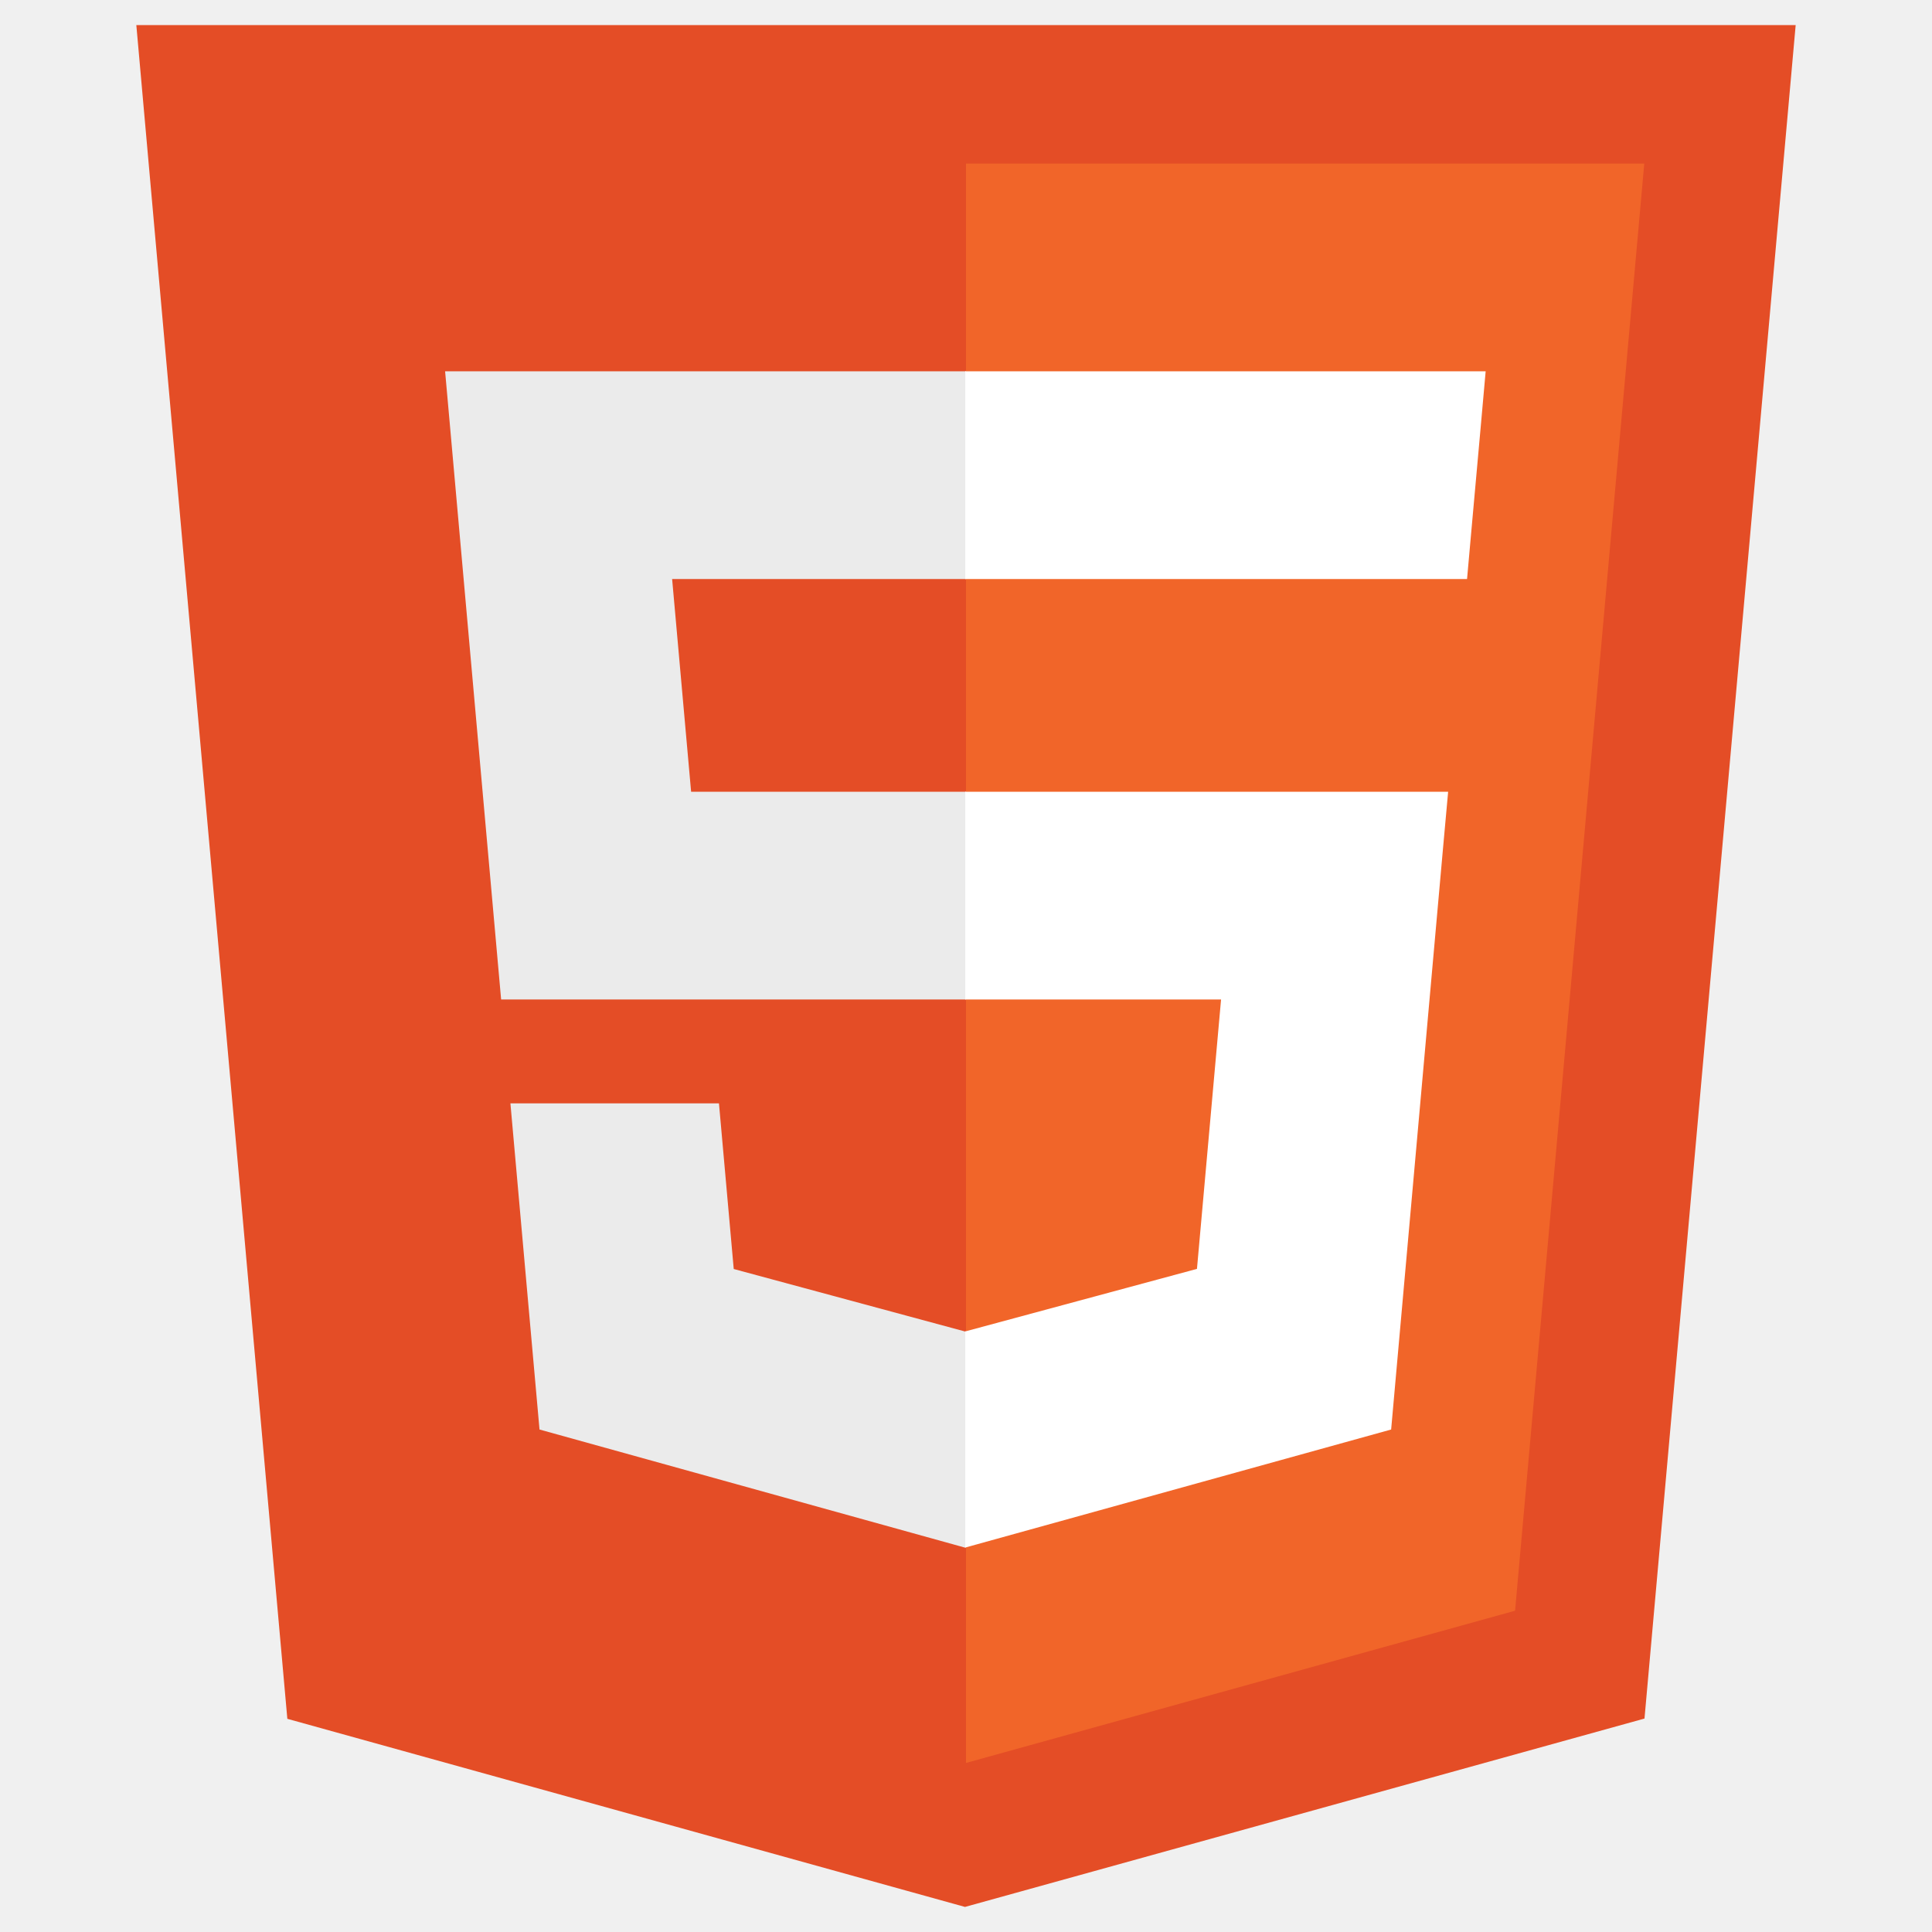
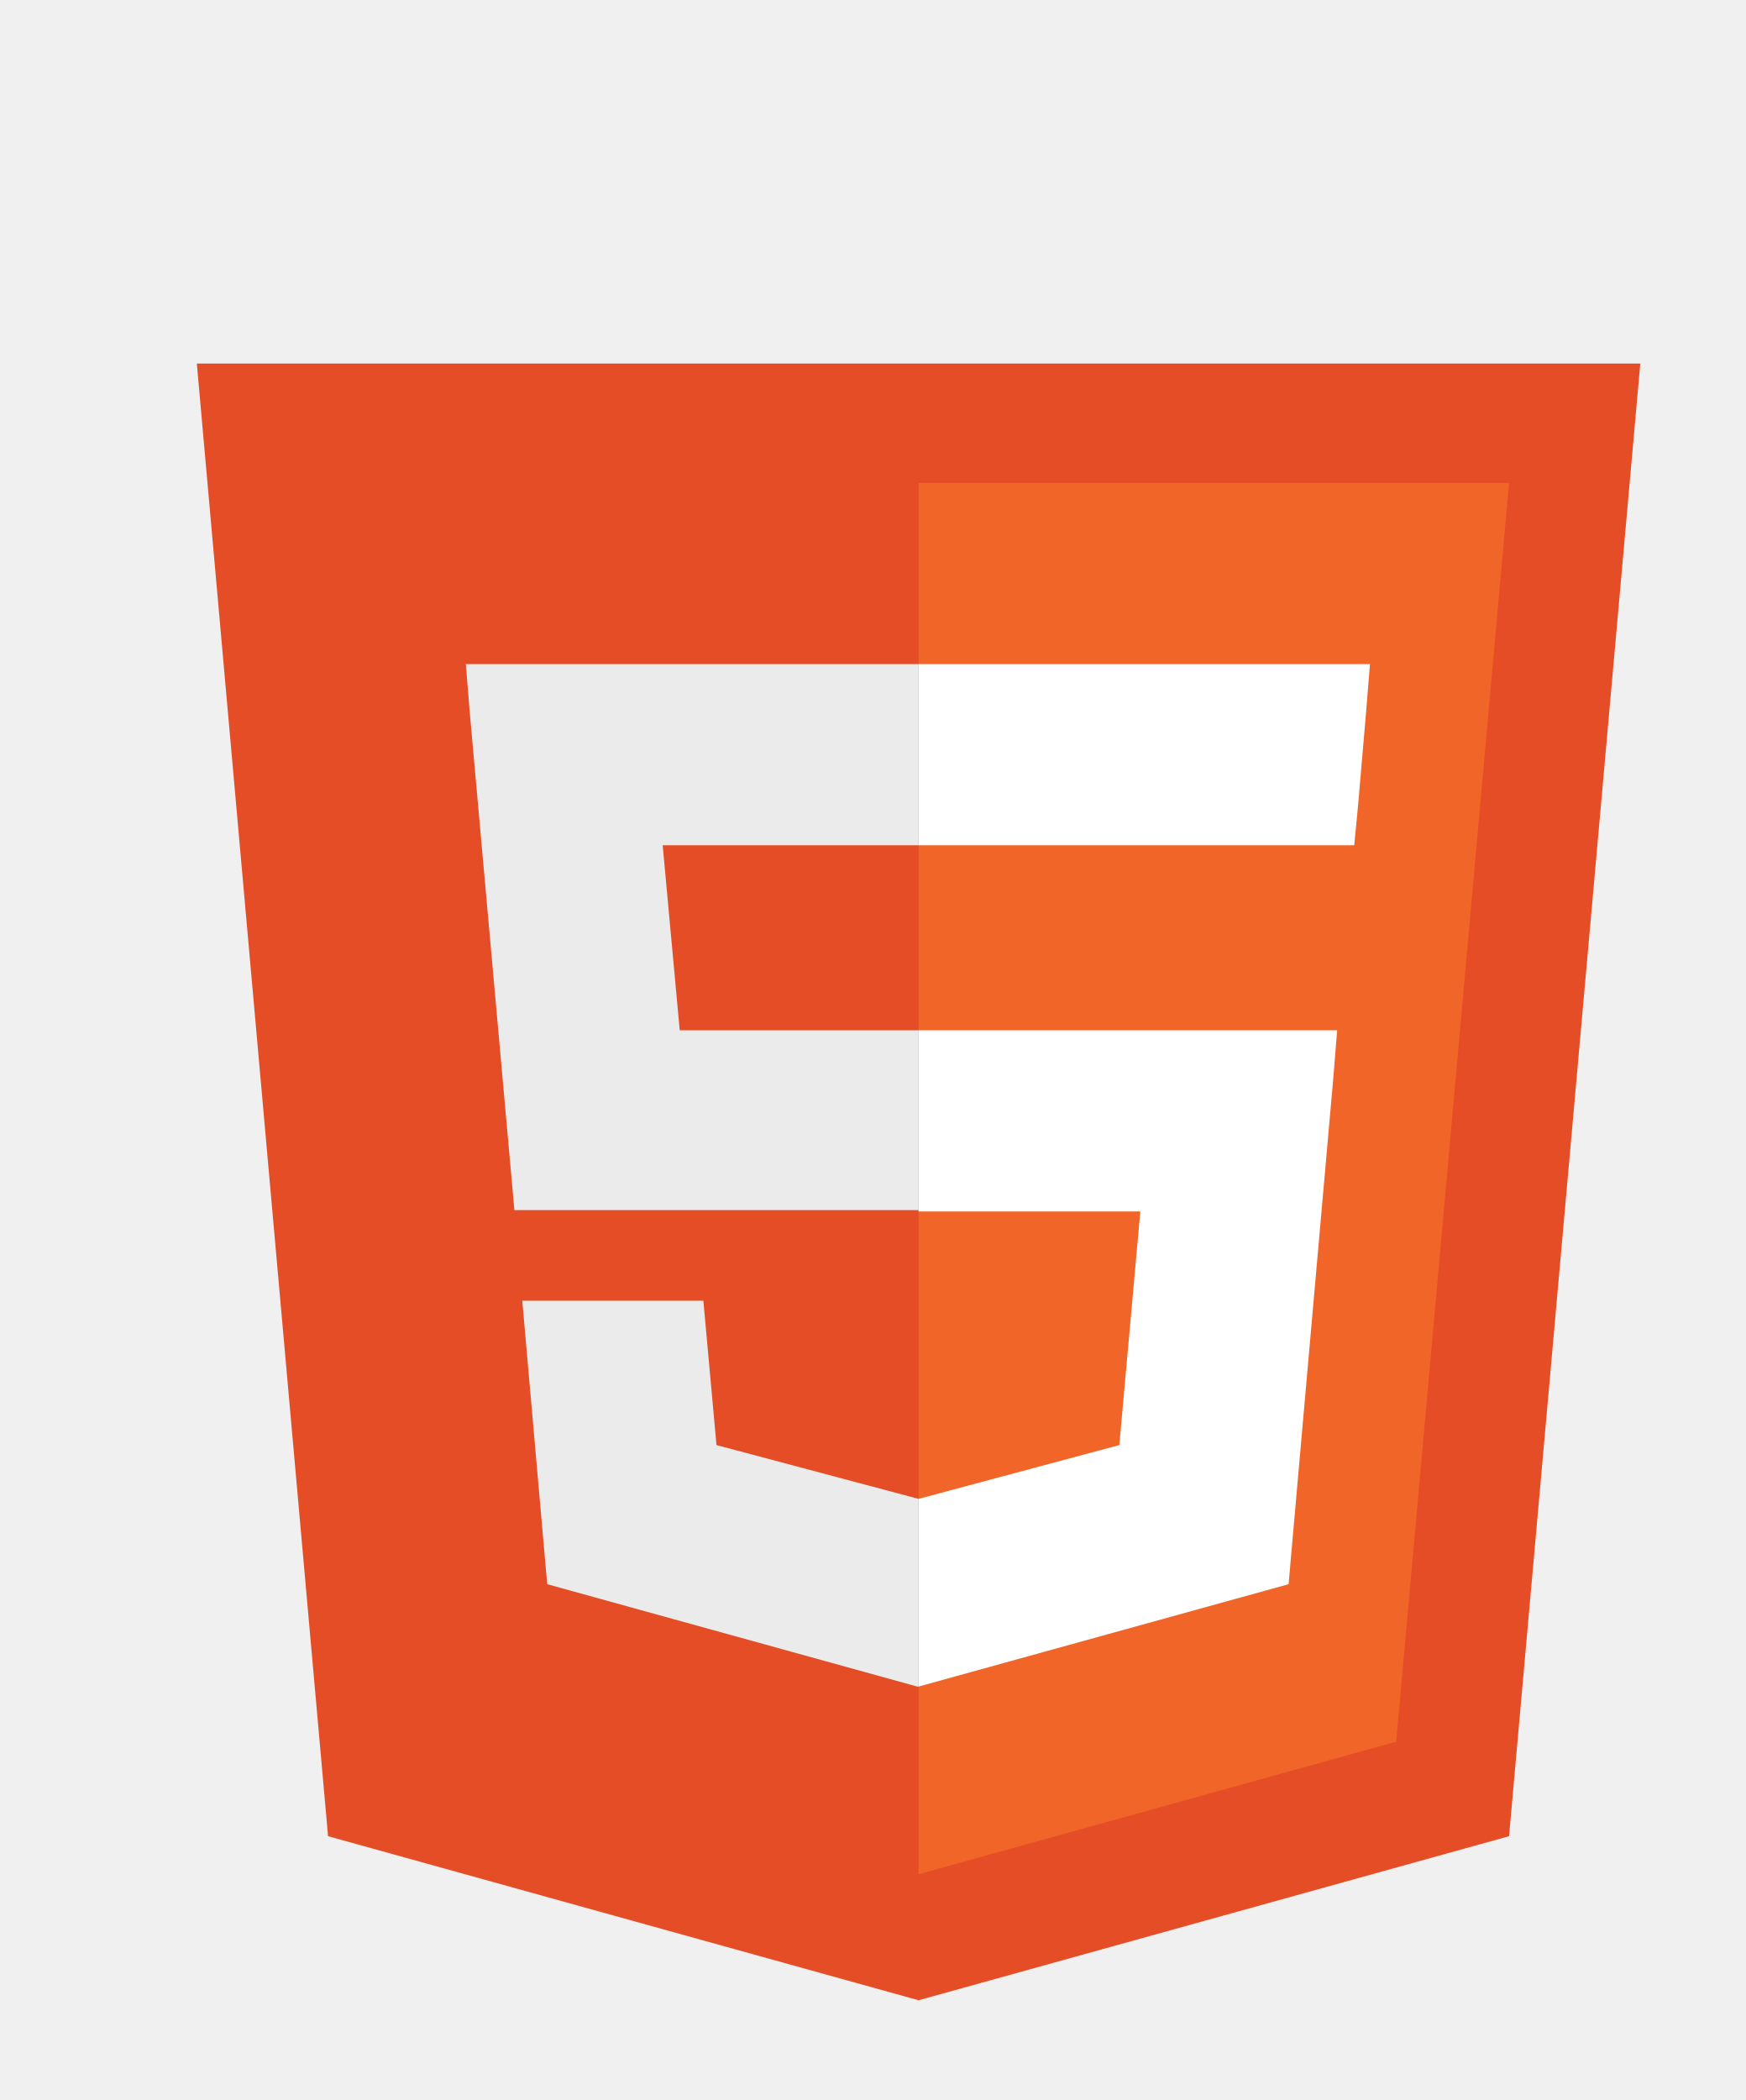
- <svg xmlns="http://www.w3.org/2000/svg" viewBox="0 0 128 128">
-   <path fill="#E44D26" d="M19.037 113.876l-10.005-112.215h109.936l-10.016 112.198-45.019 12.48z" />
-   <path fill="#F16529" d="M64 116.8l36.378-10.086 8.559-95.878h-44.937z" />
-   <path fill="#EBEBEB" d="M64 52.455h-18.212l-1.258-14.094h19.47v-13.762h-34.511l.33 3.692 3.382 37.927h30.799zM64 88.198l-.061.017-15.327-4.14-.979-10.975h-13.817l1.928 21.609 28.193 7.826.063-.017z" />
-   <path fill="#fff" d="M63.952 52.455v13.763h16.947l-1.597 17.849-15.35 4.143v14.319l28.215-7.82.207-2.325 3.234-36.233.335-3.696h-3.708zM63.952 24.599v13.762h33.244l.276-3.092.628-6.978.329-3.692z" />
+ <svg xmlns="http://www.w3.org/2000/svg" version="1.1" id="Layer_1" x="0px" y="0px" viewBox="0 0 133 160" style="enable-background:new 0 0 133 160;" xml:space="preserve">
+   <style type="text/css">
+ 	.st0{fill:#E44D26;}
+ 	.st1{fill:#F16529;}
+ 	.st2{fill:#EBEBEB;}
+ 	.st3{fill:#FFFFFF;}
+ </style>
+   <path class="st0" d="M25,139.9L15,27.7H125l-10,112.2l-45,12.5L25,139.9z" />
+   <path class="st1" d="M70,142.8l36.4-10.1l8.6-95.9H70V142.8z" />
+   <path class="st2" d="M70,78.5H51.8l-1.3-14.1H70V50.6H35.5l0.3,3.7l3.4,37.9H70V78.5z M70,114.2L70,114.2l-15.4-4.1l-1-11H39.8  l1.9,21.6l28.2,7.8l0.1,0V114.2z" />
+   <path class="st3" d="M70,78.5v13.8h16.9l-1.6,17.8L70,114.2v14.3l28.2-7.8l0.2-2.3l3.2-36.2l0.3-3.7h-3.7H70z M70,50.6v13.8h33.2  l0.3-3.1l0.6-7l0.3-3.7H70z" />
</svg>
